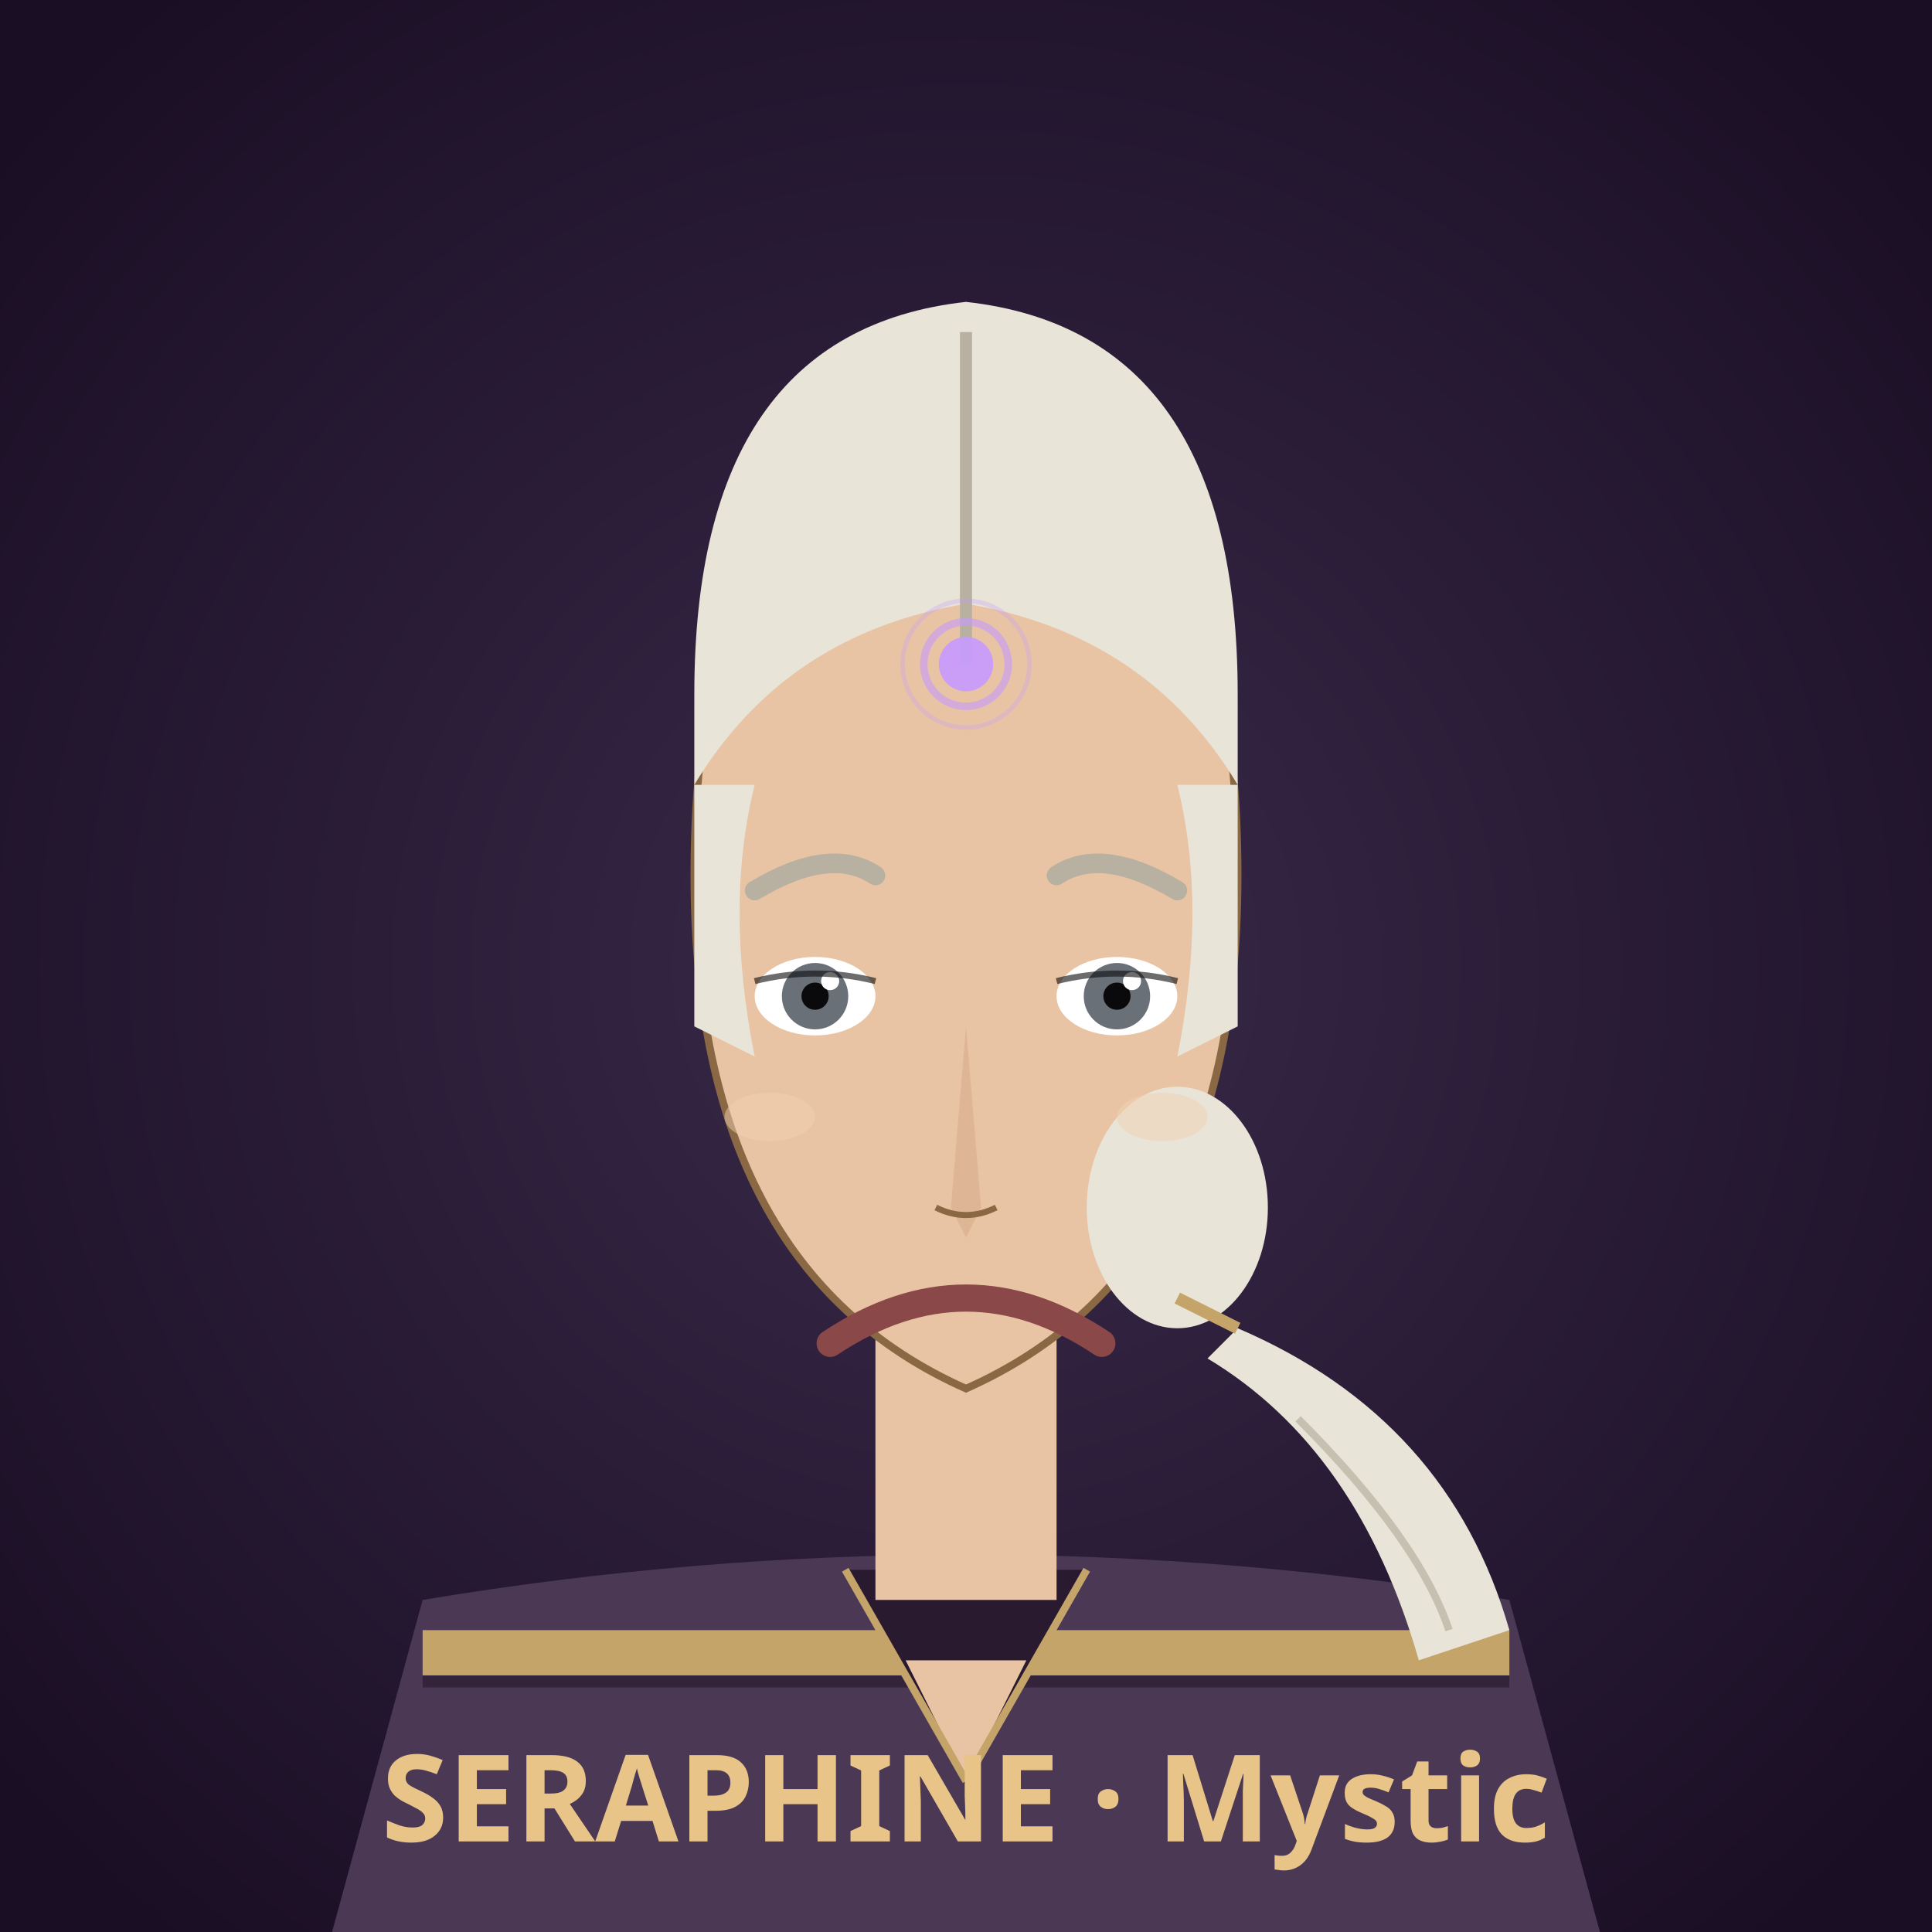
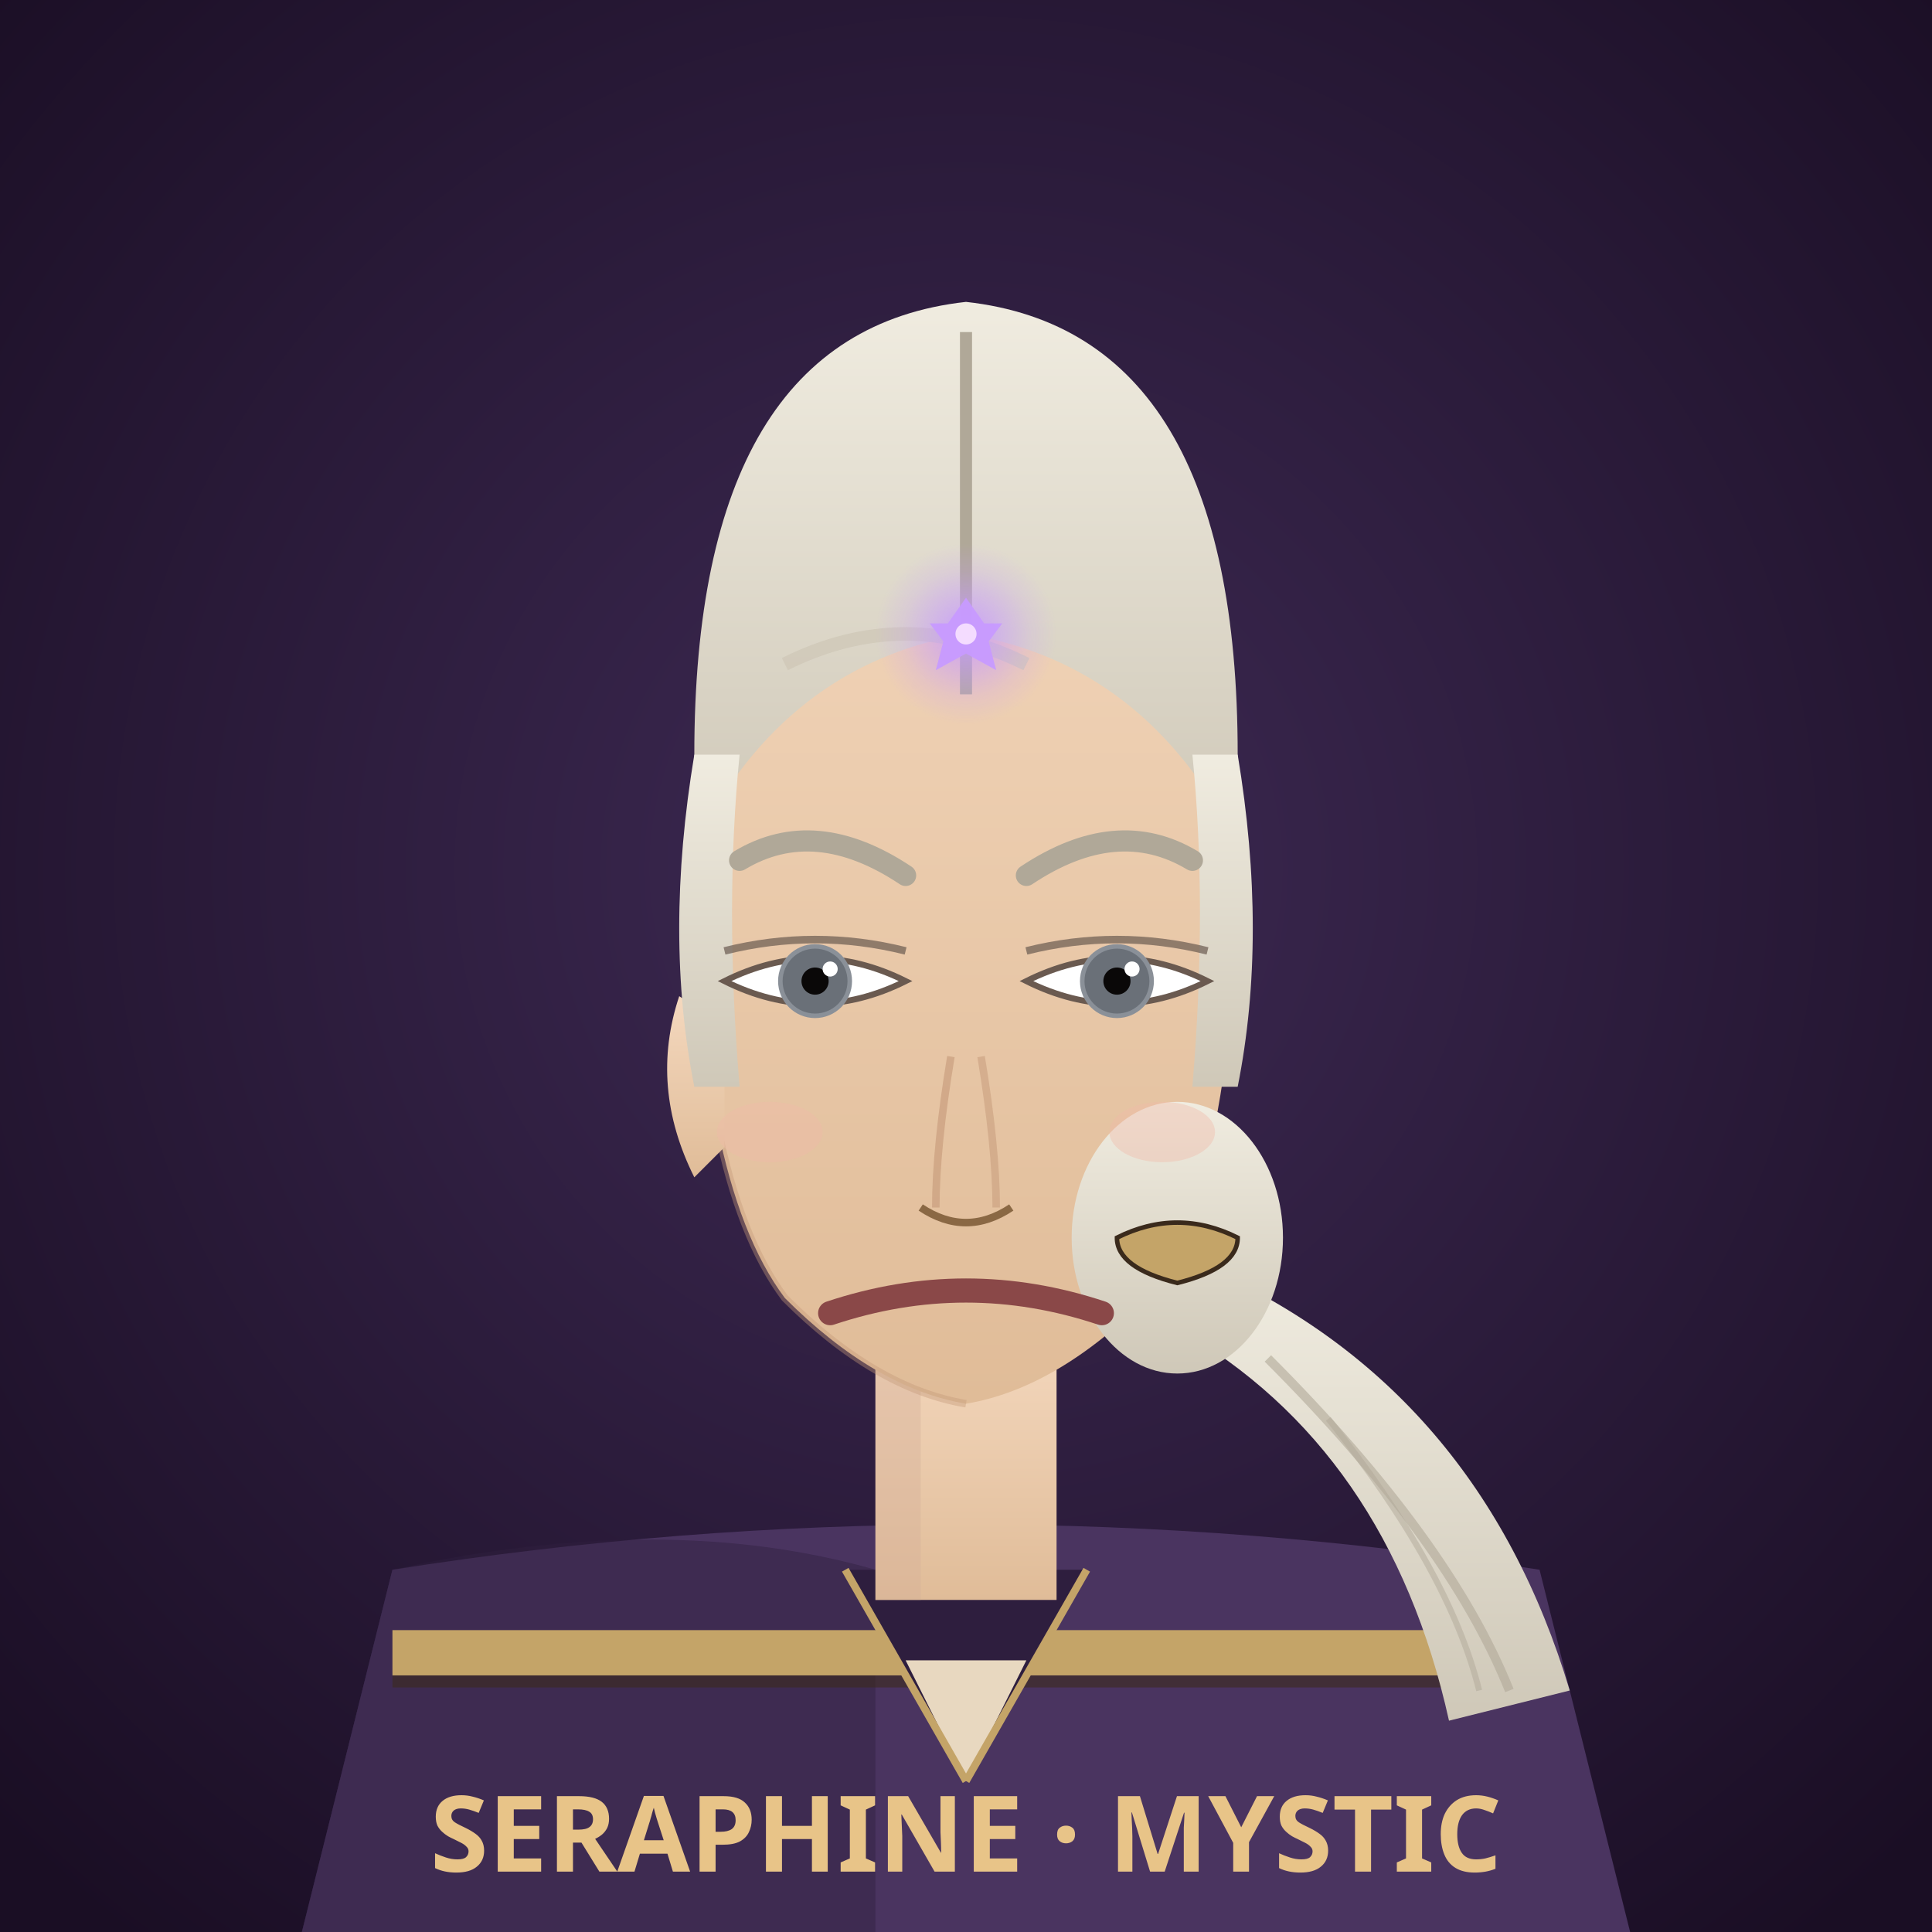
<svg xmlns="http://www.w3.org/2000/svg" viewBox="0 0 128 128" width="128" height="128">
  <defs>
-     <radialGradient id="bg-seraphine" cx="50%" cy="50%" r="65%">
-       <stop offset="0%" stop-color="#3a2a4a" />
+     <radialGradient id="bg-s" cx="50%" cy="45%" r="70%">
+       <stop offset="0%" stop-color="#3e2a54" />
      <stop offset="100%" stop-color="#1a0e24" />
    </radialGradient>
+     <linearGradient id="skin-s" x1="0" y1="0" x2="0" y2="1">
+       <stop offset="0%" stop-color="#f4d8be" />
+       <stop offset="100%" stop-color="#e0bc98" />
+     </linearGradient>
+     <linearGradient id="hair-s" x1="0" y1="0" x2="0" y2="1">
+       <stop offset="0%" stop-color="#f0ece0" />
+       <stop offset="100%" stop-color="#cfc8b8" />
+     </linearGradient>
+     <radialGradient id="rune-halo" cx="50%" cy="50%" r="50%">
+       <stop offset="0%" stop-color="#c79aff" stop-opacity="0.9" />
+       <stop offset="70%" stop-color="#c79aff" stop-opacity="0.2" />
+       <stop offset="100%" stop-color="#c79aff" stop-opacity="0" />
+     </radialGradient>
  </defs>
-   <rect width="128" height="128" fill="url(#bg-seraphine)" />
-   <path d="M 22 128 L 28 106 Q 64 100 100 106 L 106 128 Z" fill="#4a3854" />
-   <rect x="28" y="108" width="72" height="3" fill="#c4a468" />
-   <rect x="28" y="111" width="72" height="0.8" fill="#2a1a30" opacity="0.7" />
-   <path d="M 56 104 L 64 118 L 72 104 Z" fill="#2a1a30" />
-   <path d="M 60 110 L 64 118 L 68 110 Z" fill="#e8c4a4" />
+   <rect width="128" height="128" fill="url(#bg-s)" />
+   <path d="M 20 128 L 26 104 Q 64 98 102 104 L 108 128 Z" fill="#4a3460" />
+   <path d="M 20 128 L 26 104 Q 44 100 58 104 L 58 128 Z" fill="#2e1e3e" opacity="0.45" />
+   <rect x="26" y="108" width="76" height="3" fill="#c4a468" />
+   <rect x="26" y="111" width="76" height="0.8" fill="#3a2a1c" opacity="0.6" />
+   <circle cx="64" cy="109.5" r="1.6" fill="#e8c488" stroke="#3a2a1c" stroke-width="0.3" />
+   <path d="M 56 104 L 64 118 L 72 104 Z" fill="#2e1e3e" />
+   <path d="M 60 110 L 64 118 L 68 110 Z" fill="#e8d8c0" />
  <line x1="56" y1="104" x2="64" y2="118" stroke="#c4a468" stroke-width="0.5" />
  <line x1="72" y1="104" x2="64" y2="118" stroke="#c4a468" stroke-width="0.5" />
-   <path d="M 82 88 Q 96 94 100 108 L 94 110 Q 90 96 80 90 Z" fill="#e8e4d8" />
-   <path d="M 86 94 Q 94 102 96 108" stroke="#b8b0a0" stroke-width="0.5" fill="none" opacity="0.7" />
-   <rect x="58" y="88" width="12" height="18" fill="#e8c4a4" />
-   <path d="M 46 58 Q 46 30 64 26 Q 82 30 82 58 Q 82 84 64 92 Q 46 84 46 58 Z" fill="#e8c4a4" stroke="#8a6844" stroke-width="0.5" />
-   <path d="M 46 46 Q 46 22 64 20 Q 82 22 82 46 L 82 52 Q 76 42 64 40 Q 52 42 46 52 Z" fill="#e8e4d8" />
-   <line x1="64" y1="22" x2="64" y2="44" stroke="#b8b0a0" stroke-width="0.8" />
-   <path d="M 46 52 L 46 68 L 50 70 Q 48 60 50 52 Z" fill="#e8e4d8" />
-   <path d="M 82 52 L 82 68 L 78 70 Q 80 60 78 52 Z" fill="#e8e4d8" />
-   <ellipse cx="78" cy="80" rx="6" ry="8" fill="#e8e4d8" />
-   <path d="M 78 86 L 82 88" stroke="#c4a468" stroke-width="0.8" />
-   <path d="M 50 59 Q 55 56 58 58" stroke="#b8b0a0" stroke-width="1.3" stroke-linecap="round" fill="none" />
-   <path d="M 70 58 Q 73 56 78 59" stroke="#b8b0a0" stroke-width="1.3" stroke-linecap="round" fill="none" />
-   <ellipse cx="54" cy="66" rx="4" ry="2.6" fill="#ffffff" />
-   <ellipse cx="74" cy="66" rx="4" ry="2.6" fill="#ffffff" />
-   <circle cx="54" cy="66" r="2.2" fill="#6a7078" />
-   <circle cx="74" cy="66" r="2.2" fill="#6a7078" />
-   <circle cx="54" cy="66" r="0.9" fill="#0a0a0c" />
-   <circle cx="74" cy="66" r="0.9" fill="#0a0a0c" />
-   <circle cx="55" cy="65" r="0.6" fill="#ffffff" />
-   <circle cx="75" cy="65" r="0.6" fill="#ffffff" />
-   <path d="M 50 65 Q 54 64 58 65" stroke="#0a0a0c" stroke-width="0.4" fill="none" opacity="0.6" />
-   <path d="M 70 65 Q 74 64 78 65" stroke="#0a0a0c" stroke-width="0.4" fill="none" opacity="0.6" />
-   <path d="M 64 68 L 63 80 L 64 82 L 65 80 Z" fill="#d4a888" opacity="0.5" />
-   <path d="M 62 80 Q 64 81 66 80" stroke="#8a6844" stroke-width="0.4" fill="none" />
-   <path d="M 55 89 Q 64 83 73 89" stroke="#8a4848" stroke-width="1.8" fill="none" stroke-linecap="round" />
-   <ellipse cx="51" cy="74" rx="3" ry="1.6" fill="#f0d0b0" opacity="0.5" />
-   <ellipse cx="77" cy="74" rx="3" ry="1.6" fill="#f0d0b0" opacity="0.5" />
-   <circle cx="64" cy="44" r="1.8" fill="#c79aff" opacity="0.9" />
-   <circle cx="64" cy="44" r="2.8" fill="none" stroke="#c79aff" stroke-width="0.5" opacity="0.6" />
-   <circle cx="64" cy="44" r="4.2" fill="none" stroke="#c79aff" stroke-width="0.3" opacity="0.3" />
-   <text x="64" y="122" text-anchor="middle" font-family="system-ui" font-size="8" fill="#e8c488" font-weight="bold">SERAPHINE · Mystic</text>
+   <path d="M 80 84 Q 98 92 104 112 L 96 114 Q 92 96 78 88 Z" fill="url(#hair-s)" />
+   <path d="M 84 90 Q 96 102 100 112" stroke="#b0a898" stroke-width="0.6" fill="none" opacity="0.6" />
+   <path d="M 88 94 Q 96 104 98 112" stroke="#b0a898" stroke-width="0.4" fill="none" opacity="0.5" />
+   <path d="M 58 88 L 58 106 L 70 106 L 70 88 Z" fill="url(#skin-s)" />
+   <path d="M 58 88 L 58 106 L 61 106 L 61 88 Z" fill="#d4b098" opacity="0.4" />
+   <path d="M 46 56 Q 46 28 64 24 Q 82 28 82 56 Q 82 78 76 86 Q 70 92 64 93 Q 58 92 52 86 Q 46 78 46 56 Z" fill="url(#skin-s)" />
+   <path d="M 46 56 Q 46 78 52 86 Q 58 92 64 93" stroke="#c49878" stroke-width="0.5" fill="none" opacity="0.4" />
+   <path d="M 45 66 Q 43 72 46 78 L 48 76 L 48 68 Z" fill="url(#skin-s)" />
+   <path d="M 46 50 Q 46 22 64 20 Q 82 22 82 50 L 82 56 Q 76 44 64 42 Q 52 44 46 56 Z" fill="url(#hair-s)" />
+   <line x1="64" y1="22" x2="64" y2="46" stroke="#b0a898" stroke-width="0.8" />
+   <path d="M 46 50 Q 44 62 46 72 L 49 72 Q 48 60 49 50 Z" fill="url(#hair-s)" />
+   <path d="M 82 50 Q 84 62 82 72 L 79 72 Q 80 60 79 50 Z" fill="url(#hair-s)" />
+   <ellipse cx="78" cy="82" rx="7" ry="9" fill="url(#hair-s)" />
+   <path d="M 74 82 Q 78 80 82 82 Q 82 84 78 85 Q 74 84 74 82 Z" fill="#c4a468" stroke="#3a2a1c" stroke-width="0.3" />
+   <path d="M 52 44 Q 60 40 68 44" stroke="#cfc8b8" stroke-width="0.9" fill="none" opacity="0.8" />
+   <path d="M 49 57 Q 54 54 60 58" stroke="#b0a898" stroke-width="1.4" stroke-linecap="round" fill="none" />
+   <path d="M 68 58 Q 74 54 79 57" stroke="#b0a898" stroke-width="1.4" stroke-linecap="round" fill="none" />
+   <path d="M 48 65 Q 54 62 60 65 Q 54 68 48 65 Z" fill="#ffffff" stroke="#6a5a50" stroke-width="0.4" />
+   <path d="M 68 65 Q 74 62 80 65 Q 74 68 68 65 Z" fill="#ffffff" stroke="#6a5a50" stroke-width="0.4" />
+   <path d="M 48 63 Q 54 61.5 60 63" stroke="#6a5a50" stroke-width="0.5" fill="none" opacity="0.7" />
+   <path d="M 68 63 Q 74 61.5 80 63" stroke="#6a5a50" stroke-width="0.5" fill="none" opacity="0.7" />
+   <circle cx="54" cy="65" r="2.3" fill="#6a7078" />
+   <circle cx="74" cy="65" r="2.3" fill="#6a7078" />
+   <circle cx="54" cy="65" r="2.3" fill="none" stroke="#8a9098" stroke-width="0.3" />
+   <circle cx="74" cy="65" r="2.3" fill="none" stroke="#8a9098" stroke-width="0.3" />
+   <circle cx="54" cy="65" r="0.9" fill="#0a0808" />
+   <circle cx="74" cy="65" r="0.9" fill="#0a0808" />
+   <circle cx="55" cy="64.2" r="0.5" fill="#ffffff" />
+   <circle cx="75" cy="64.2" r="0.5" fill="#ffffff" />
+   <path d="M 63 70 Q 62 76 62 80" stroke="#c49878" stroke-width="0.5" fill="none" opacity="0.6" />
+   <path d="M 65 70 Q 66 76 66 80" stroke="#c49878" stroke-width="0.5" fill="none" opacity="0.5" />
+   <path d="M 61 80 Q 64 82 67 80" stroke="#8a6844" stroke-width="0.5" fill="none" />
+   <ellipse cx="51" cy="75" rx="3.5" ry="2" fill="#f0b8a8" opacity="0.4" />
+   <ellipse cx="77" cy="75" rx="3.5" ry="2" fill="#f0b8a8" opacity="0.4" />
+   <path d="M 55 87 Q 64 84 73 87" stroke="#8a4848" stroke-width="1.6" stroke-linecap="round" fill="none" />
+   <circle cx="64" cy="42" r="6" fill="url(#rune-halo)" />
+   <g transform="translate(64 42)">
+     <path d="M 0 -2.4 L 1.2 -0.7 L 2.4 -0.7 L 1.5 0.5 L 2 2.4 L 0 1.3 L -2 2.4 L -1.5 0.5 L -2.4 -0.7 L -1.2 -0.7 Z" fill="#c79aff" opacity="0.95" />
+     <circle r="0.7" fill="#f4dcff" />
+   </g>
+   <text x="64" y="124" text-anchor="middle" font-family="system-ui, sans-serif" font-size="7" fill="#e8c488" font-weight="bold">SERAPHINE · MYSTIC</text>
</svg>
